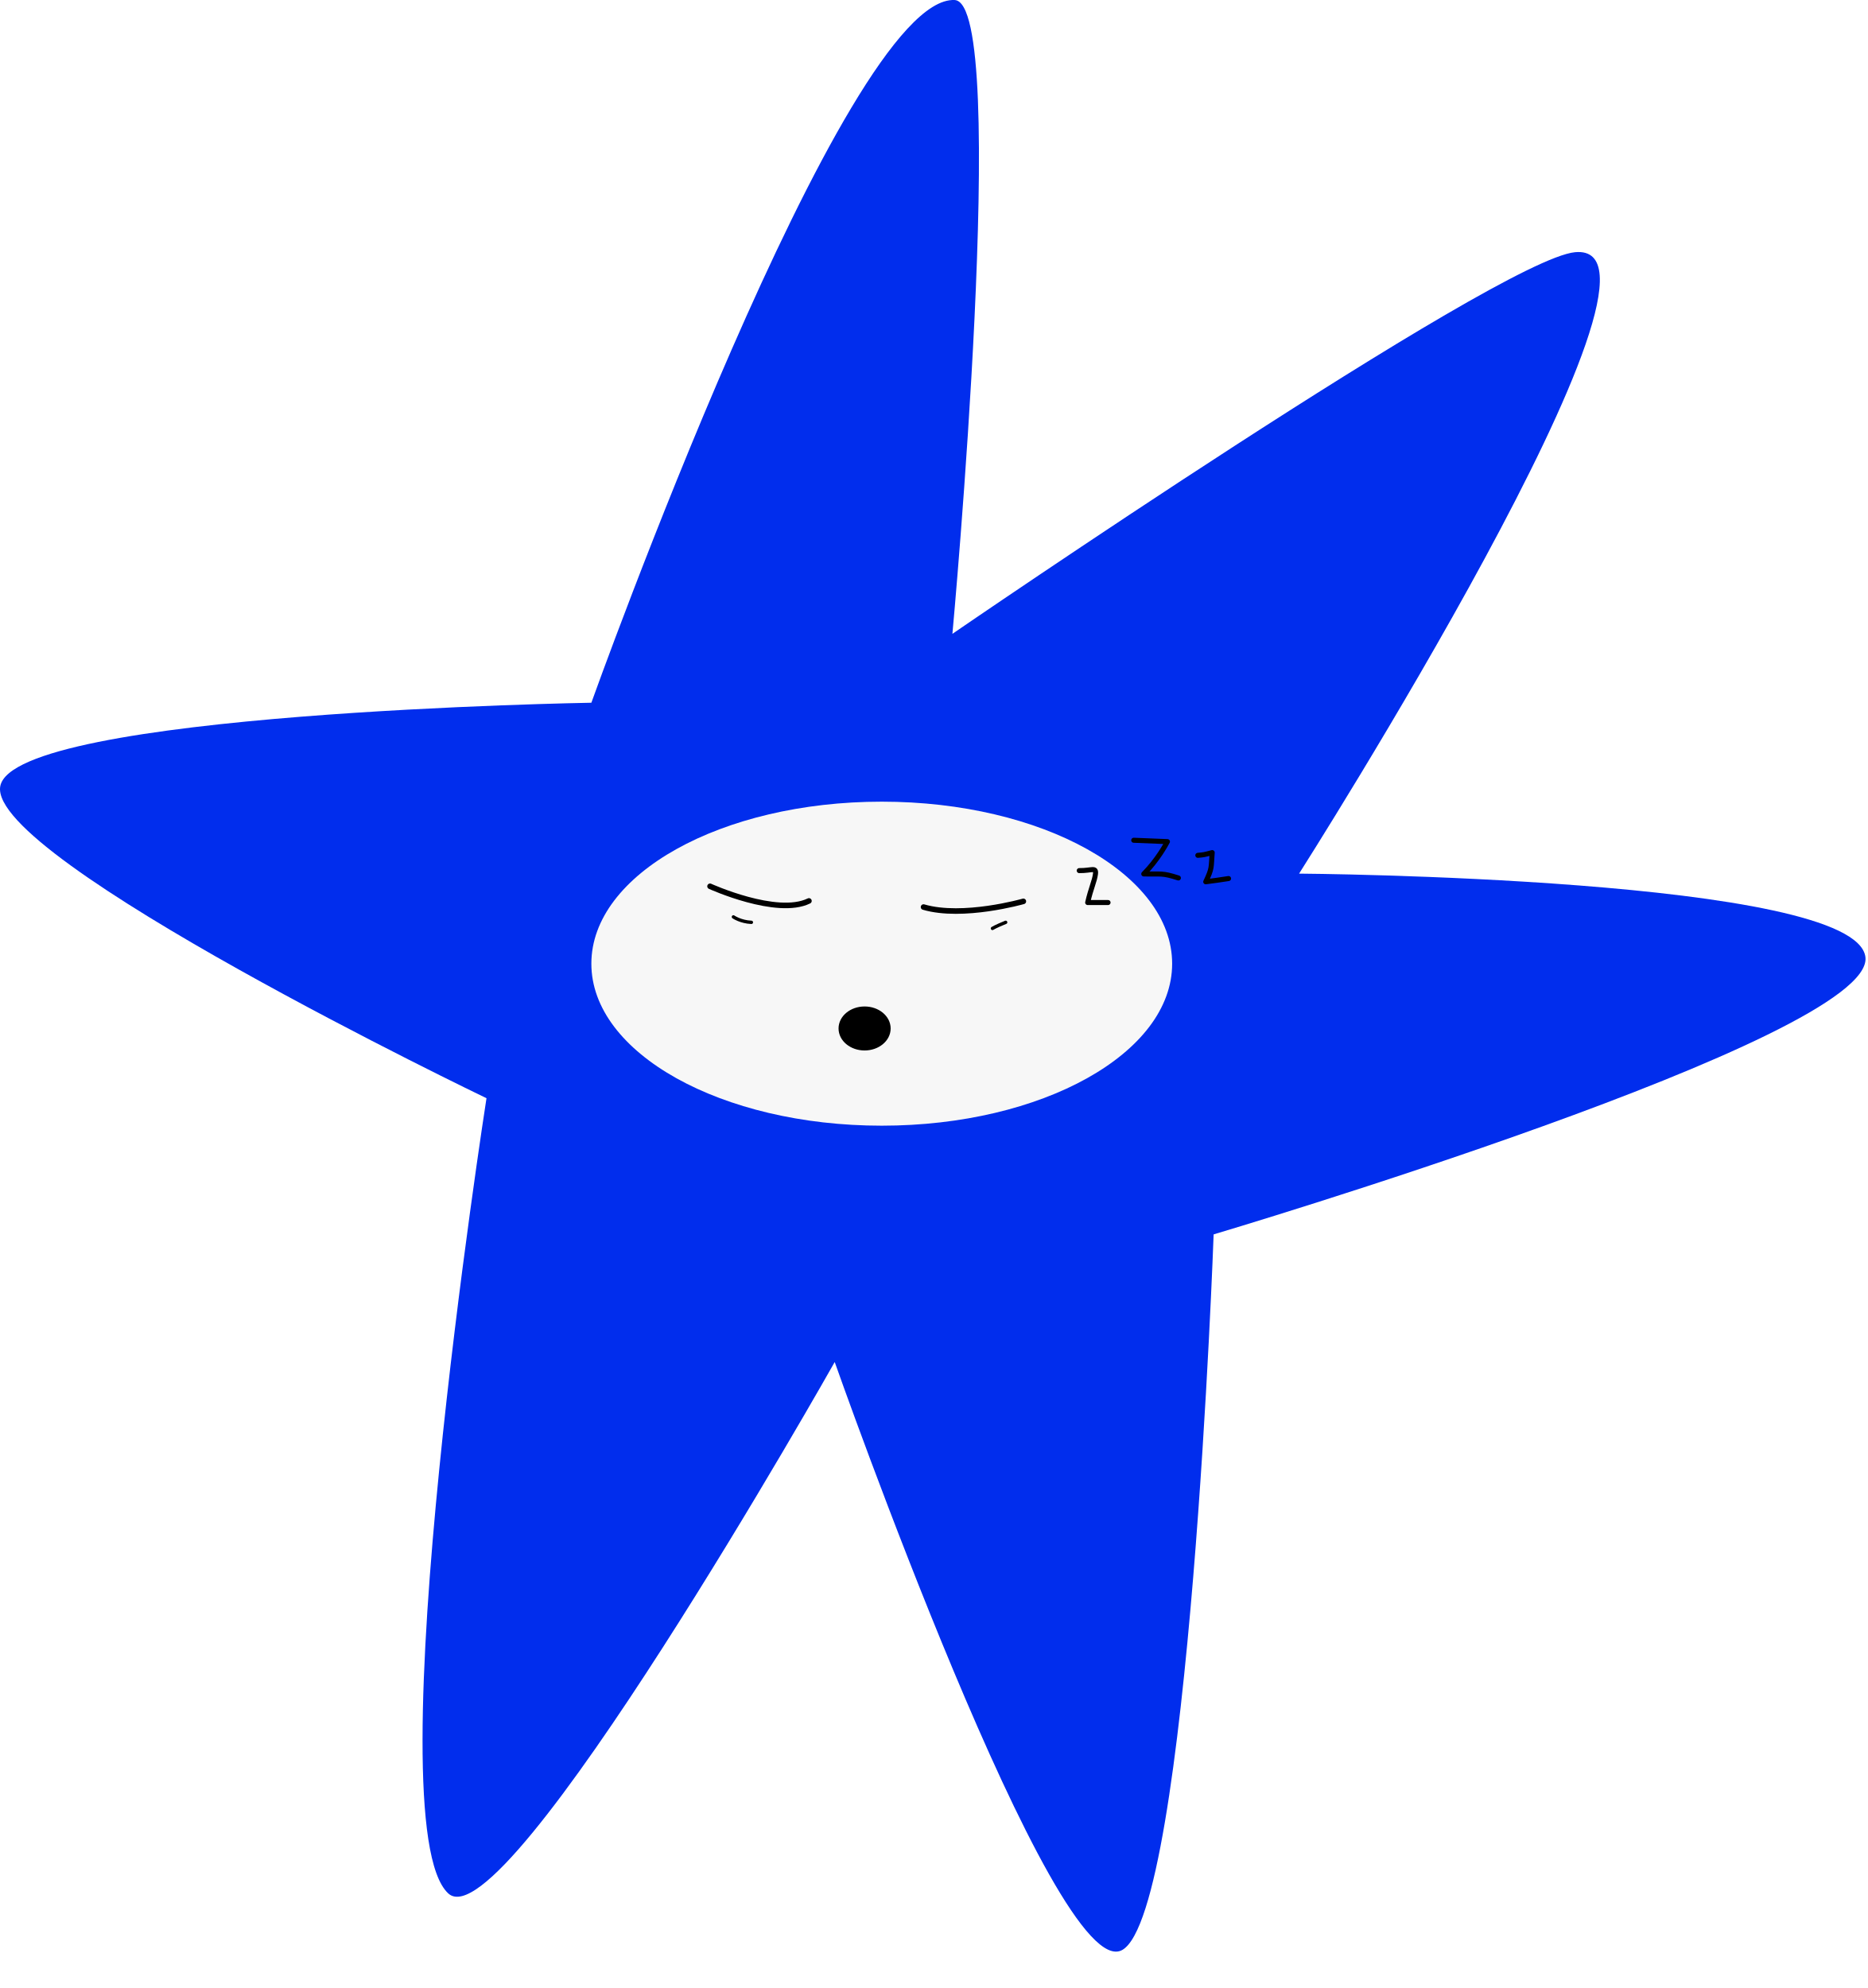
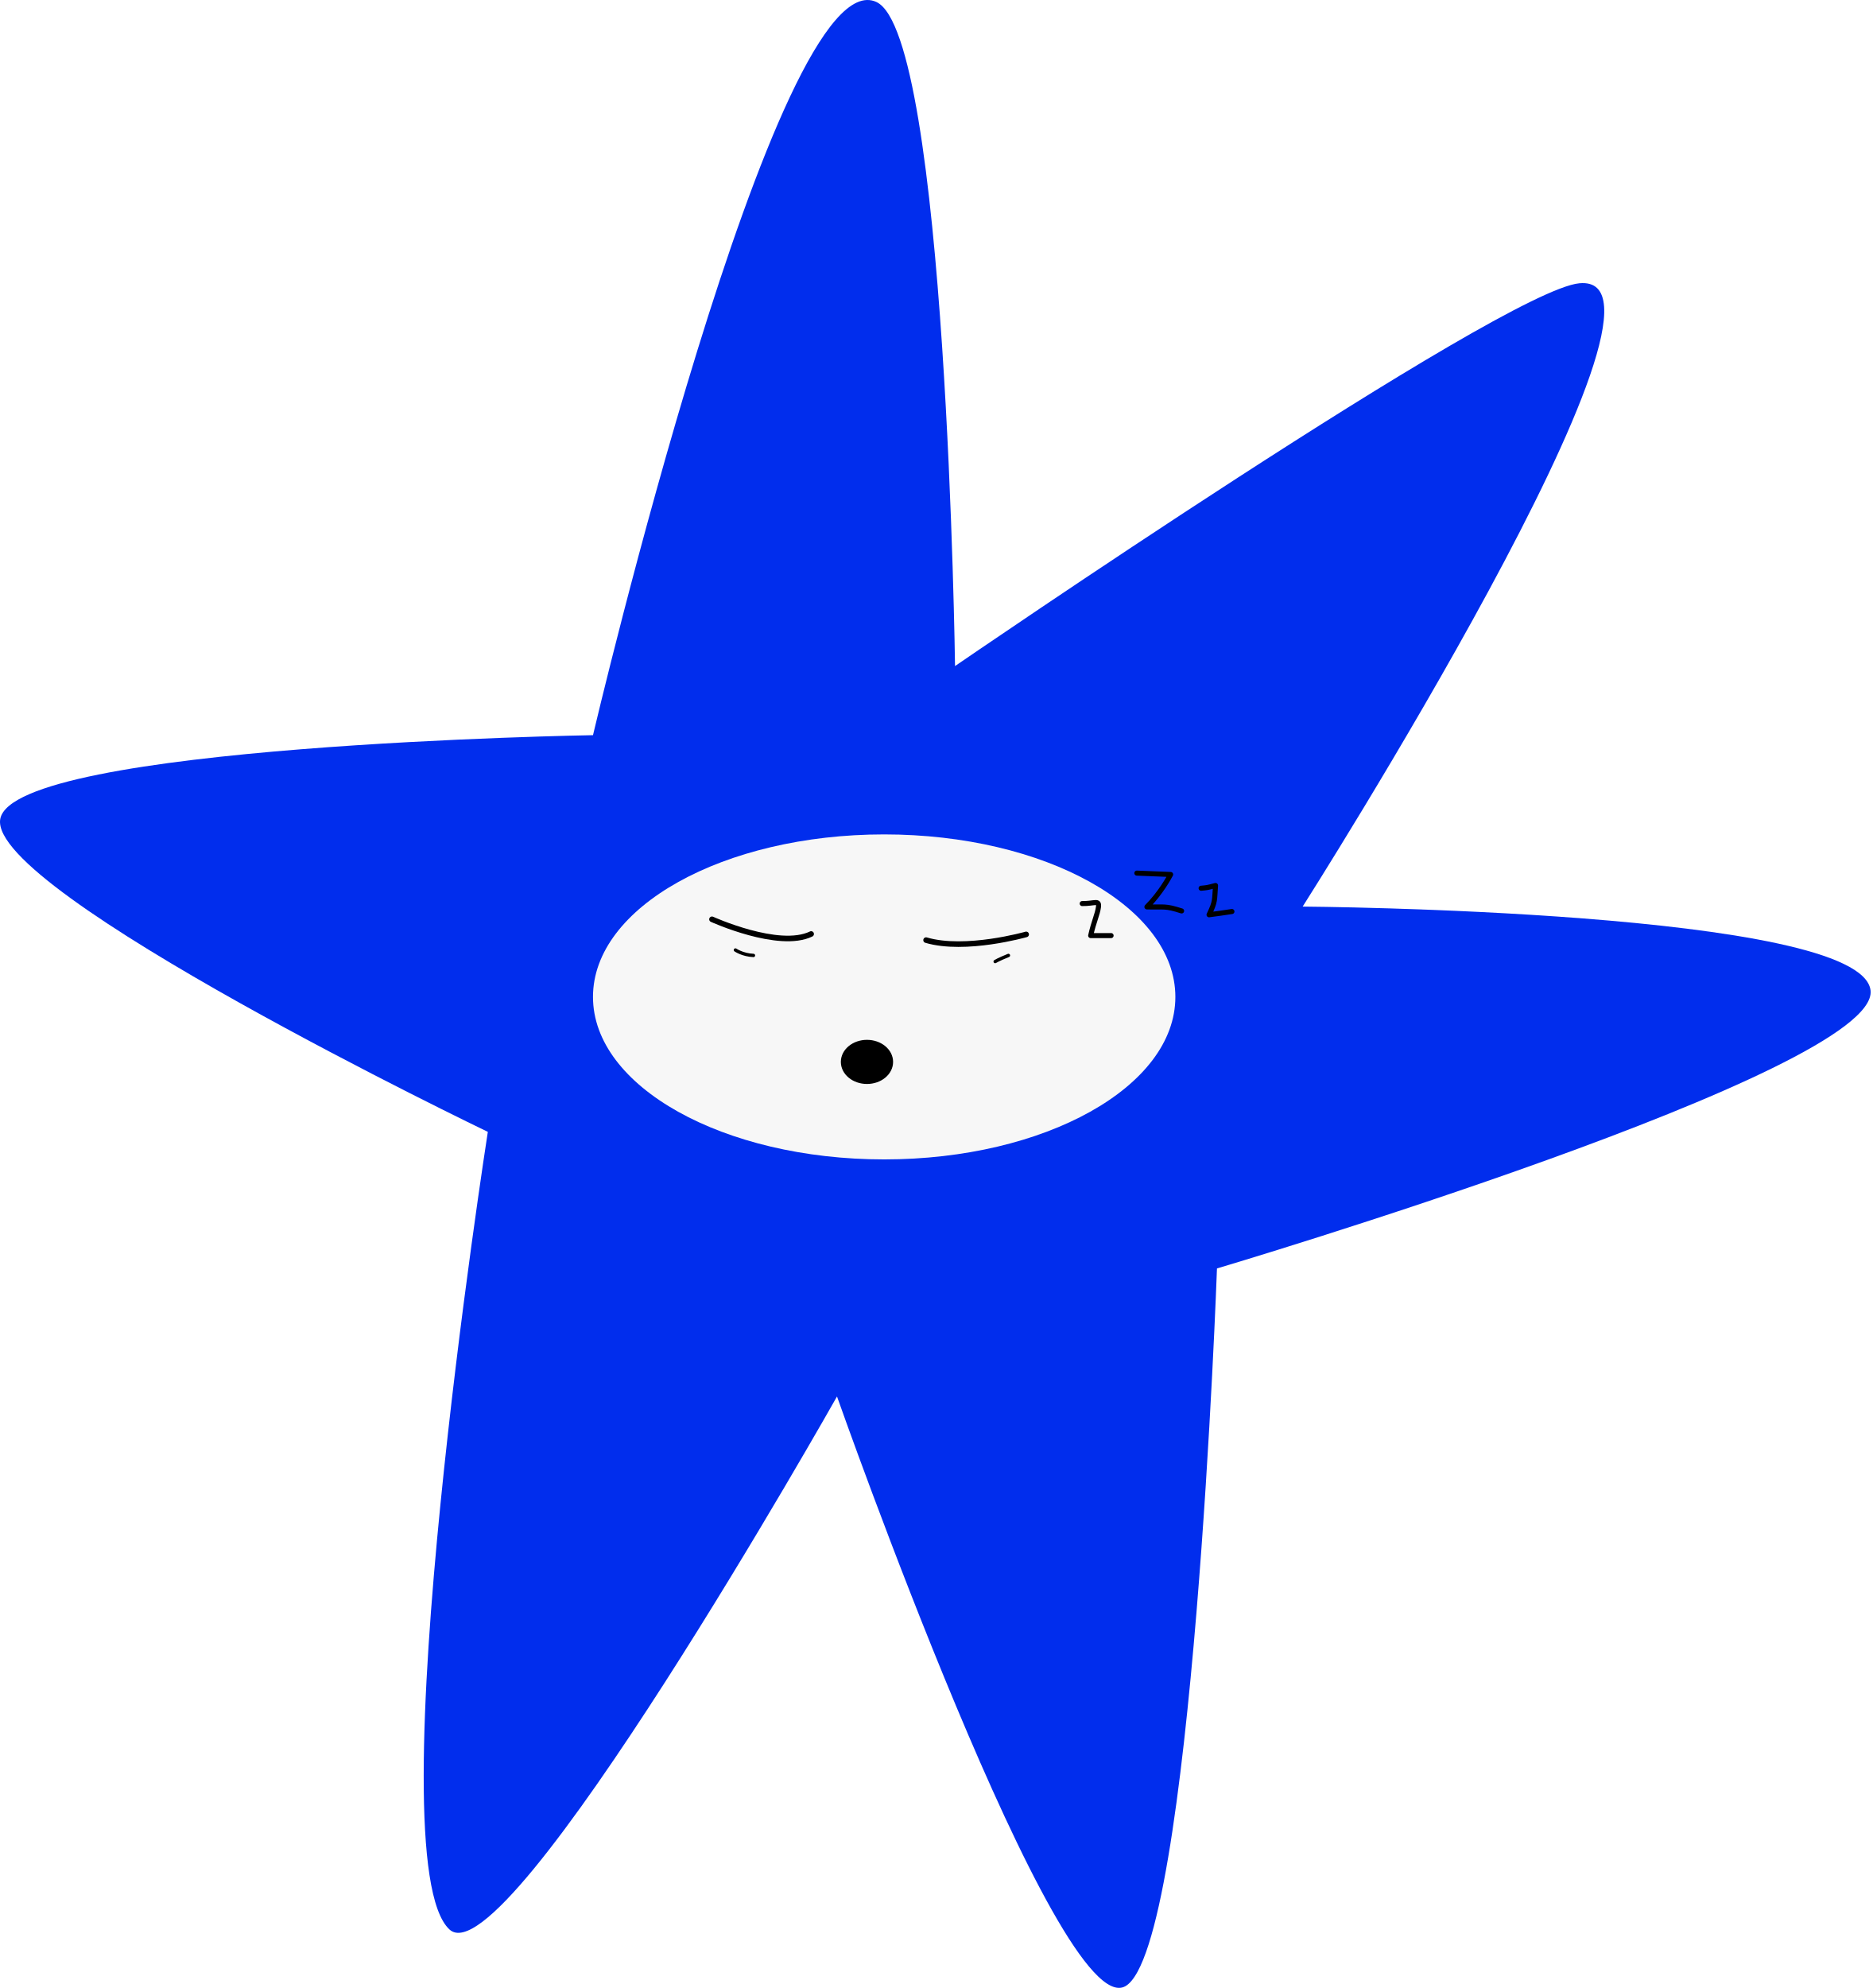
- <svg xmlns="http://www.w3.org/2000/svg" width="927px" height="987px" viewBox="0 0 927 987" version="1.1" xml:space="preserve" style="fill-rule:evenodd;clip-rule:evenodd;stroke-linecap:round;stroke-linejoin:round;stroke-miterlimit:1.5;">
-   <path d="M473.953,0.014c27.778,1.319 -1.119,314.67 -1.119,314.67c0,0 270.825,-185.859 309.113,-189.473c63.134,-5.959 -137.004,308.525 -137.004,308.525c0,0 276.629,1.828 281.173,41.5c4.607,40.216 -323.595,137.612 -323.595,137.612c0,0 -11.998,336.01 -45.303,355.239c-33.306,19.229 -142.818,-291.865 -142.818,-291.865c0,0 -163.628,289.924 -191.864,263.815c-37.283,-34.474 18.988,-394.799 18.988,-394.799c0,0 -247.766,-118.937 -241.402,-154.846c6.522,-36.801 293.465,-41.5 293.465,-41.5c0,0 125.683,-351.476 180.368,-348.879Z" style="fill:#012ded;" />
+ <svg xmlns="http://www.w3.org/2000/svg" width="927px" height="984px" version="1.1" xml:space="preserve" style="fill-rule:evenodd;clip-rule:evenodd;stroke-linecap:round;stroke-linejoin:round;stroke-miterlimit:1.5;">
+   <path d="M433.953,1.01c34.778,16.319 38.881,328.67 38.881,328.67c0,0 270.825,-185.859 309.113,-189.473c63.134,-5.959 -137.004,308.525 -137.004,308.525c0,0 276.629,1.828 281.173,41.5c4.607,40.216 -323.595,137.612 -323.595,137.612c0,0 -11.998,336.01 -45.303,355.239c-33.306,19.229 -142.818,-291.865 -142.818,-291.865c0,0 -163.628,289.924 -191.864,263.815c-37.283,-34.474 18.988,-394.799 18.988,-394.799c0,0 -247.766,-118.937 -241.402,-154.846c6.522,-36.801 293.465,-41.5 293.465,-41.5c0,0 90.806,-386.135 140.368,-362.879Z" style="fill:#012ded;" />
  <g>
-     <ellipse cx="437.754" cy="478.444" rx="144.169" ry="80.434" style="fill:#f7f7f7;" />
-     <ellipse cx="429.238" cy="510.615" rx="11.258" ry="9.248" style="stroke:#000;stroke-width:3.35px;" />
-     <path d="M364.107,455.223c0,0 3.578,2.471 8.927,2.696" style="fill:none;stroke:#000;stroke-width:1.66px;" />
-     <path d="M492.707,460.941c0,0 1.592,-1.02 6.562,-3.022" style="fill:none;stroke:#000;stroke-width:1.66px;" />
-     <path d="M352.502,440.028c0,0 33.135,15.045 49.098,7.265" style="fill:none;stroke:#000;stroke-width:2.76px;" />
-     <path d="M508.05,447.505c0,0 -30.009,8.577 -49.546,2.83" style="fill:none;stroke:#000;stroke-width:2.76px;" />
+     <ellipse cx="437.754" cy="493.44" rx="144.169" ry="80.434" style="fill:#f7f7f7;" />
+     <ellipse cx="429.238" cy="525.611" rx="11.258" ry="9.248" style="stroke:#000;stroke-width:3.35px;" />
+     <path d="M364.107,470.219c0,0 3.578,2.471 8.927,2.696" style="fill:none;stroke:#000;stroke-width:1.66px;" />
+     <path d="M492.707,475.937c0,0 1.592,-1.02 6.562,-3.022" style="fill:none;stroke:#000;stroke-width:1.66px;" />
+     <path d="M352.502,455.024c0,0 33.135,15.045 49.098,7.265" style="fill:none;stroke:#000;stroke-width:2.76px;" />
+     <path d="M508.05,462.5c0,0 -30.009,8.577 -49.546,2.83" style="fill:none;stroke:#000;stroke-width:2.76px;" />
  </g>
-   <path d="M535.799,432.237c6.286,0.076 8.526,-1.979 8.039,1.77c-0.455,3.505 -2.315,7.231 -3.848,14.085l10.11,0" style="fill:none;stroke:#000;stroke-width:2.5px;" />
-   <path d="M562.85,417.17c5.576,0.224 11.153,0.448 16.729,0.672c-0.748,1.404 -4.798,9.006 -11.744,16.049c8.822,0.239 8.879,-0.672 17.178,1.999" style="fill:none;stroke:#000;stroke-width:2.5px;" />
-   <path d="M594.674,424.654c3.036,-0.284 2.908,-0.225 7.136,-1.359c-0.591,7.619 0.024,7.677 -3.213,14.489c5.772,-0.802 5.641,-0.705 11.326,-1.604" style="fill:none;stroke:#000;stroke-width:2.5px;" />
+   <path d="M535.799,447.232c6.286,0.076 8.526,-1.979 8.039,1.77c-0.455,3.505 -2.315,7.231 -3.848,14.085l10.11,0" style="fill:none;stroke:#000;stroke-width:2.5px;" />
+   <path d="M562.85,432.166c5.576,0.224 11.153,0.448 16.729,0.672c-0.748,1.404 -4.798,9.006 -11.744,16.049c8.822,0.239 8.879,-0.672 17.178,1.999" style="fill:none;stroke:#000;stroke-width:2.5px;" />
+   <path d="M594.674,439.649c3.036,-0.284 2.908,-0.225 7.136,-1.359c-0.591,7.619 0.024,7.677 -3.213,14.489c5.772,-0.802 5.641,-0.705 11.326,-1.604" style="fill:none;stroke:#000;stroke-width:2.5px;" />
</svg>
